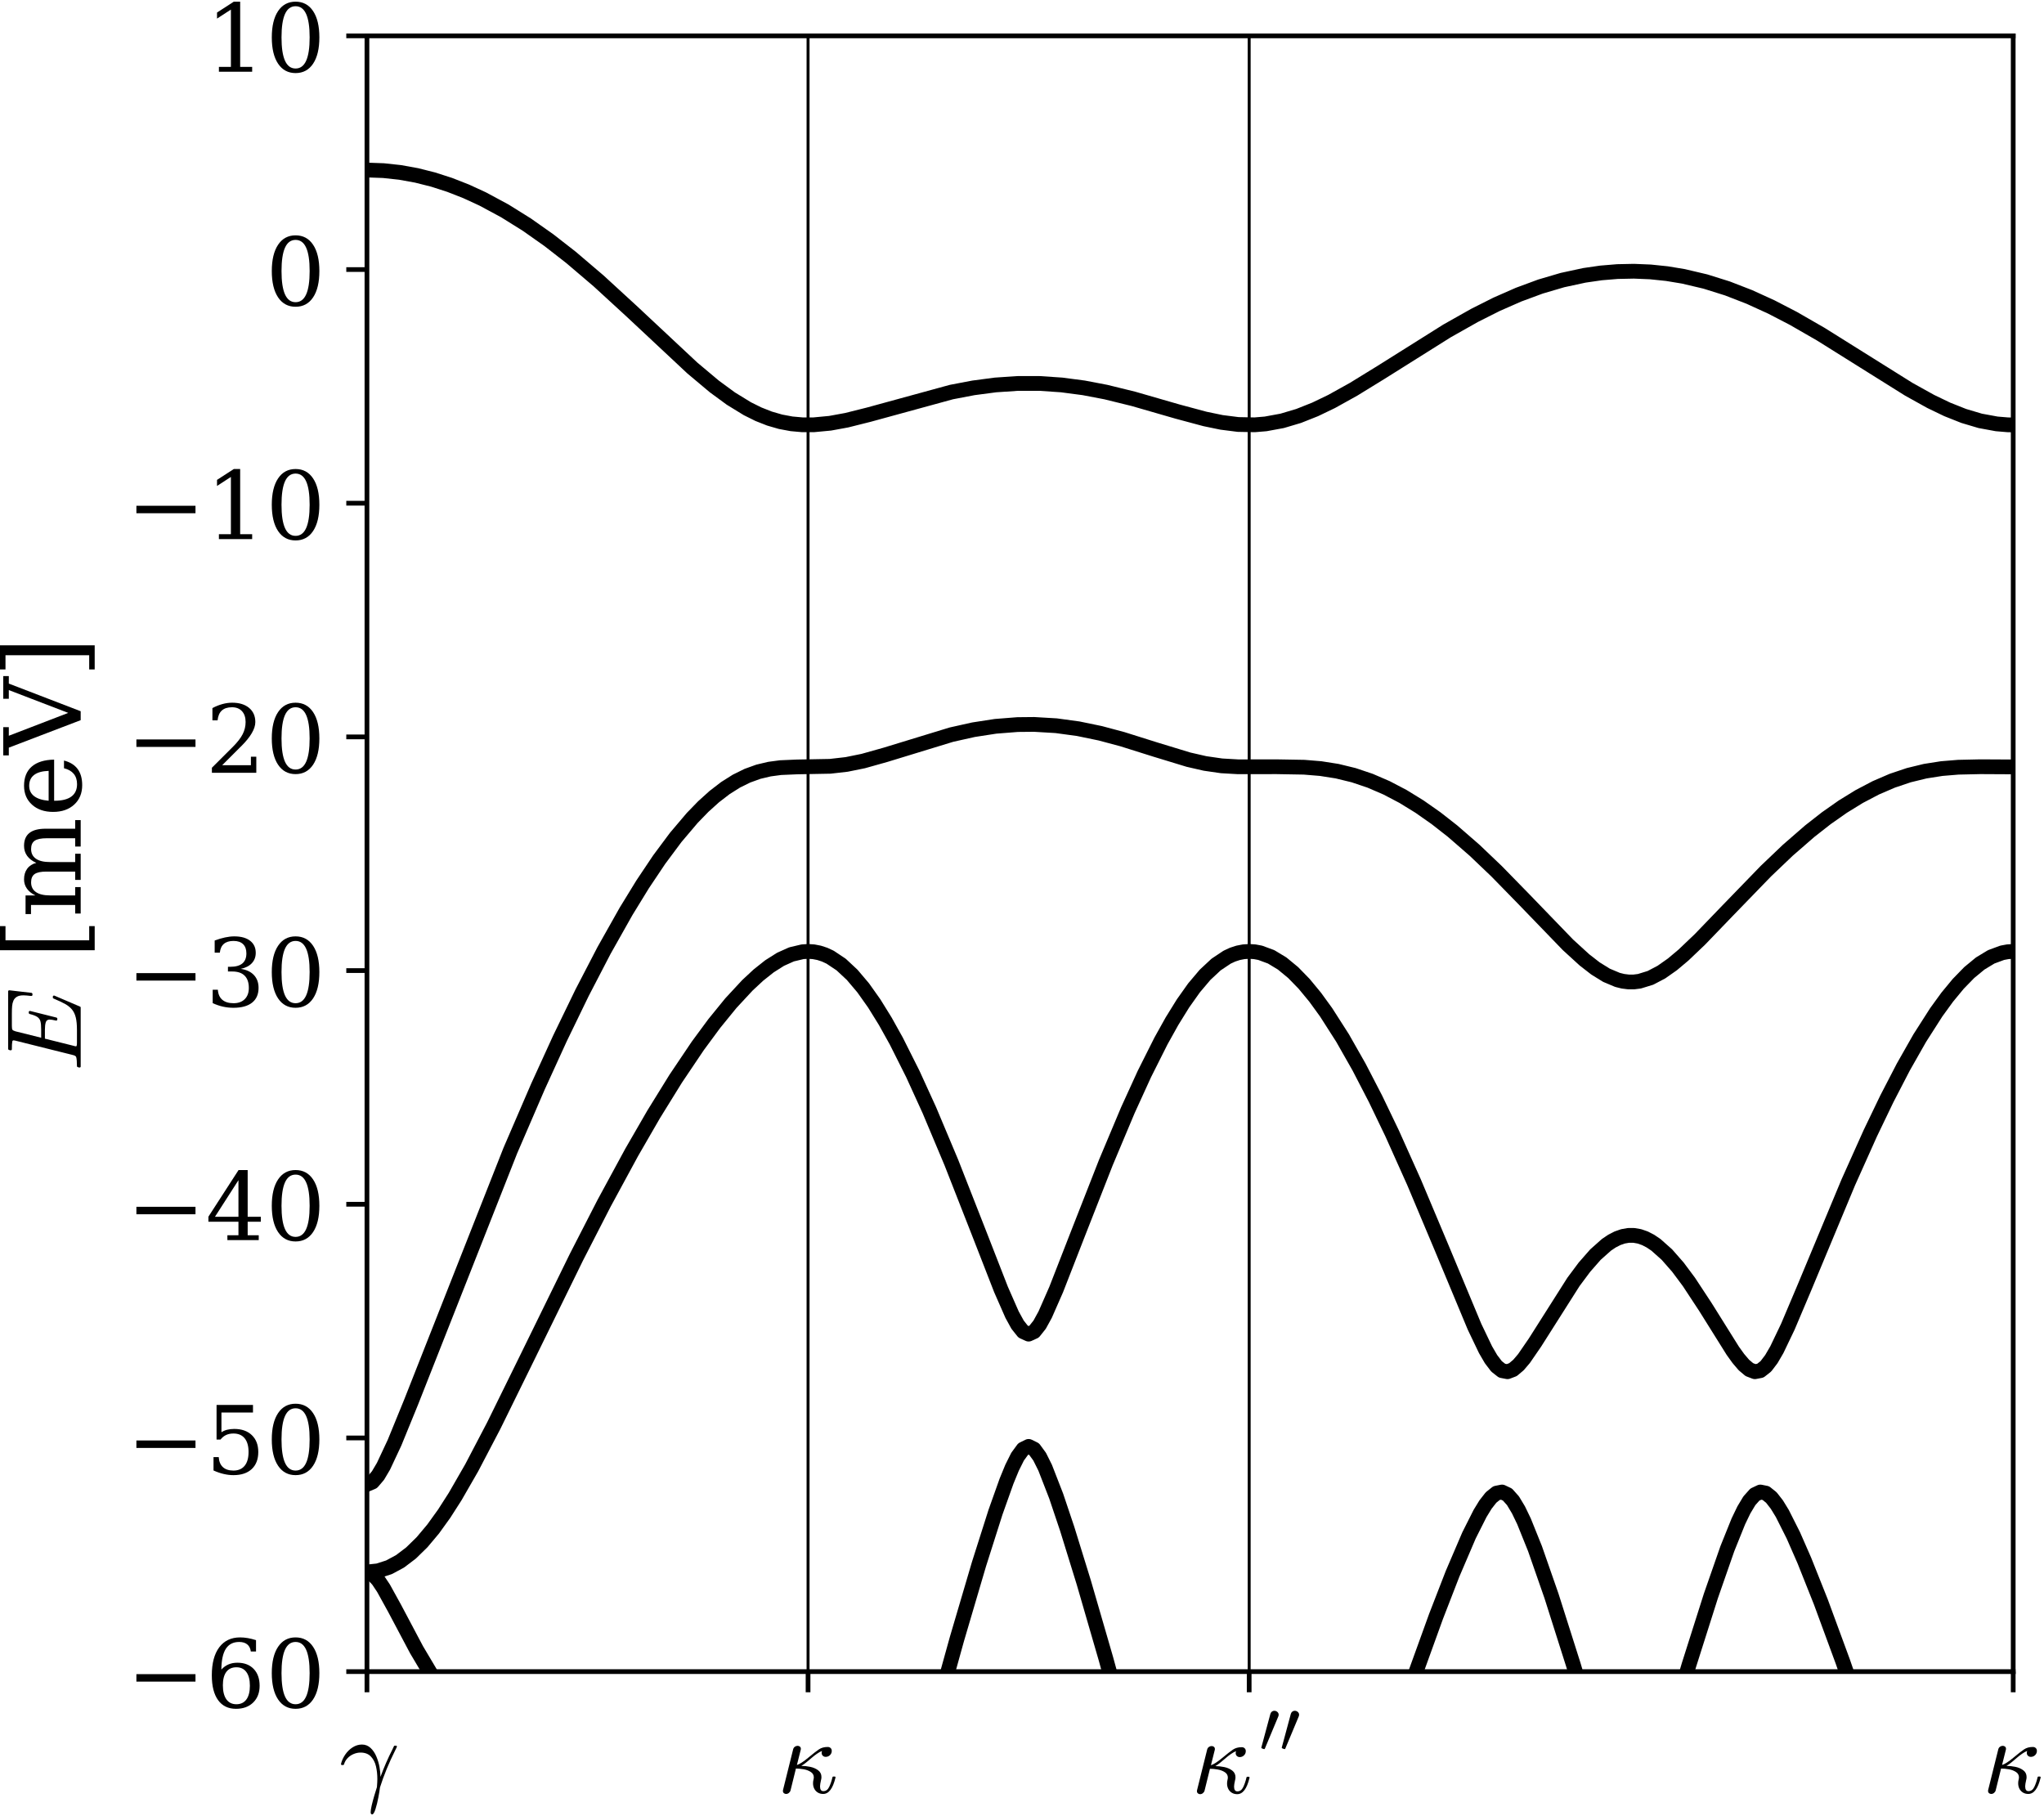
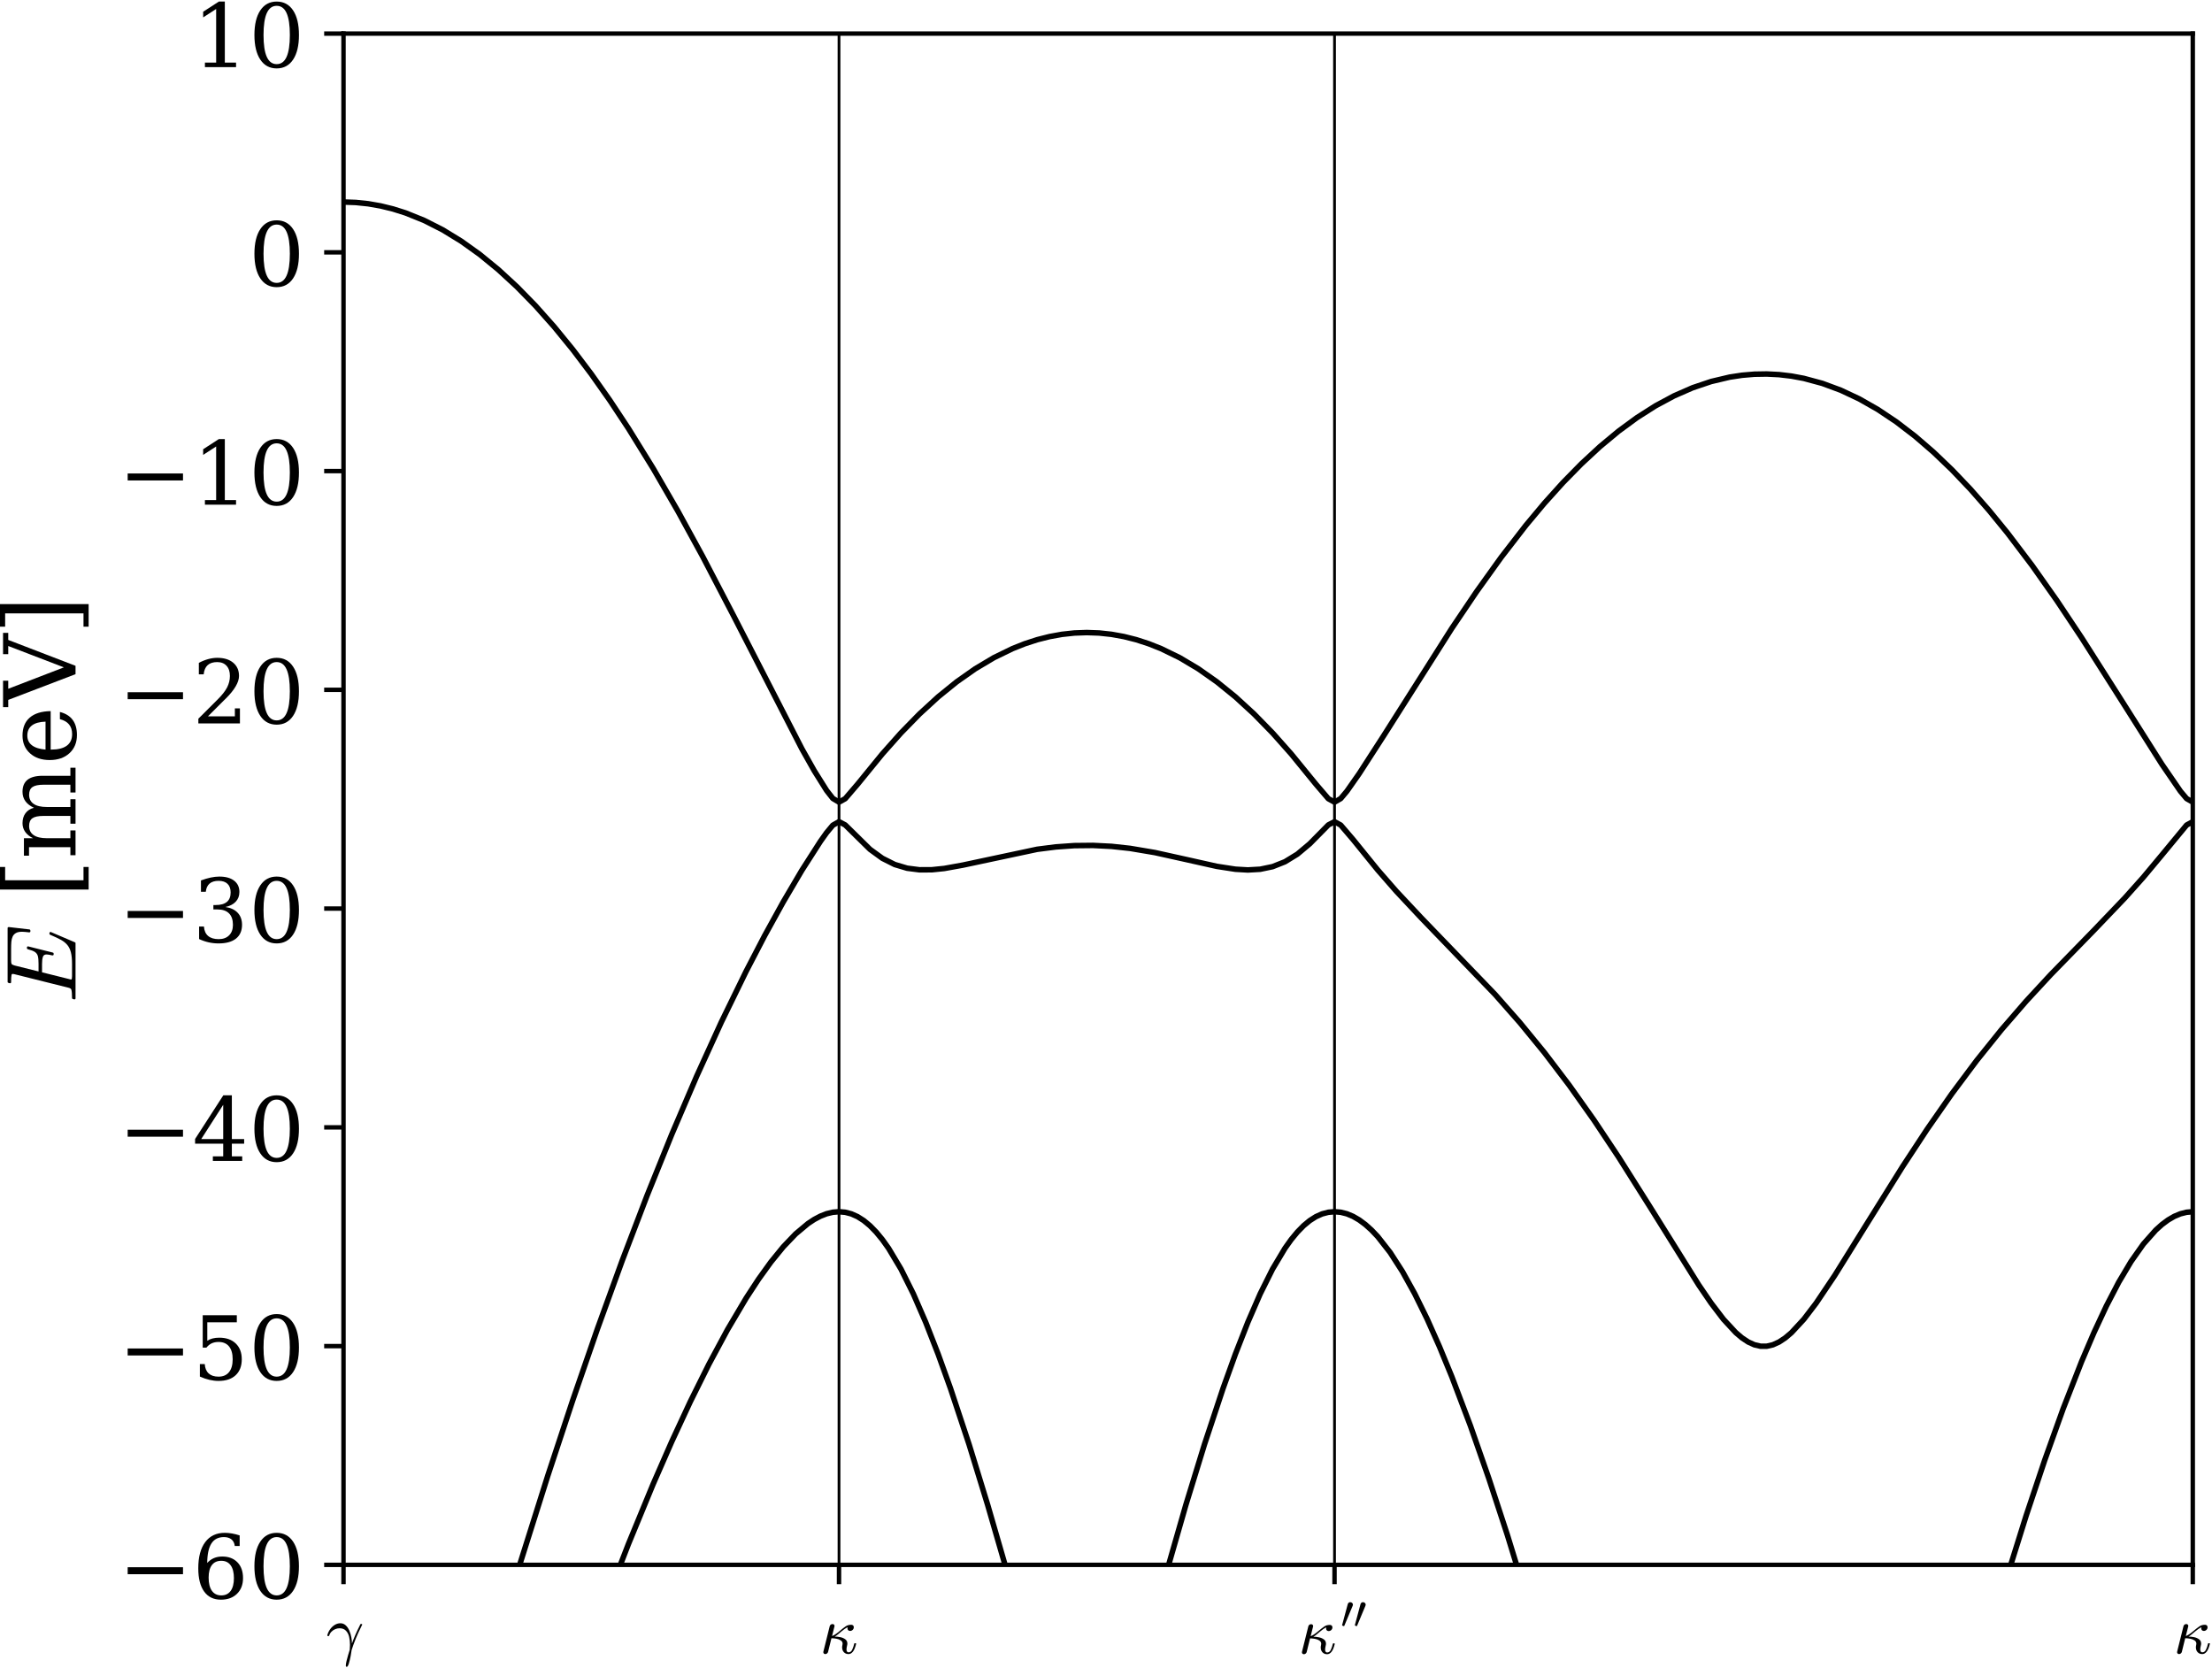
- <svg xmlns="http://www.w3.org/2000/svg" xmlns:xlink="http://www.w3.org/1999/xlink" width="346.408pt" height="307.699pt" viewBox="0 0 346.408 307.699" version="1.1">
+ <svg xmlns="http://www.w3.org/2000/svg" xmlns:xlink="http://www.w3.org/1999/xlink" width="400.468pt" height="301.892pt" viewBox="0 0 400.468 301.892" version="1.1">
  <defs>
    <style type="text/css">*{stroke-linejoin: round; stroke-linecap: butt}</style>
  </defs>
  <g id="figure_1">
    <g id="patch_1">
-       <path d="M 0 307.699  L 346.408 307.699  L 346.408 0  L 0 0  L 0 307.699  z " style="fill: none" />
+       <path d="M 0 301.892  L 400.468 301.892  L 400.468 0  L 0 0  L 0 301.892  z " style="fill: none" />
    </g>
    <g id="axes_1">
      <g id="patch_2">
-         <path d="M 62.188 283.279  L 341.188 283.279  L 341.188 6.079  L 62.188 6.079  L 62.188 283.279  z " style="fill: none" />
+         <path d="M 62.188 283.279  L 396.988 283.279  L 396.988 6.079  L 62.188 6.079  L 62.188 283.279  z " style="fill: none" />
      </g>
      <g id="line2d_1">
-         <path d="M 62.188 283.279  L 62.188 6.079  " clip-path="url(#p75bee00361)" style="fill: none; stroke: #000000; stroke-width: 0.5; stroke-linecap: square" />
+         <path d="M 62.188 283.279  L 62.188 6.079  " clip-path="url(#pd51ae685b4)" style="fill: none; stroke: #000000; stroke-width: 0.5; stroke-linecap: square" />
      </g>
      <g id="line2d_2">
-         <path d="M 136.946 283.279  L 136.946 6.079  " clip-path="url(#p75bee00361)" style="fill: none; stroke: #000000; stroke-width: 0.5; stroke-linecap: square" />
+         <path d="M 151.898 283.279  L 151.898 6.079  " clip-path="url(#pd51ae685b4)" style="fill: none; stroke: #000000; stroke-width: 0.5; stroke-linecap: square" />
      </g>
      <g id="line2d_3">
-         <path d="M 211.704 283.279  L 211.704 6.079  " clip-path="url(#p75bee00361)" style="fill: none; stroke: #000000; stroke-width: 0.5; stroke-linecap: square" />
+         <path d="M 241.607 283.279  L 241.607 6.079  " clip-path="url(#pd51ae685b4)" style="fill: none; stroke: #000000; stroke-width: 0.5; stroke-linecap: square" />
      </g>
      <g id="line2d_4">
-         <path d="M 341.188 283.279  L 341.188 6.079  " clip-path="url(#p75bee00361)" style="fill: none; stroke: #000000; stroke-width: 0.5; stroke-linecap: square" />
+         <path d="M 396.988 283.279  L 396.988 6.079  " clip-path="url(#pd51ae685b4)" style="fill: none; stroke: #000000; stroke-width: 0.5; stroke-linecap: square" />
      </g>
      <g id="matplotlib.axis_1">
        <g id="xtick_1">
          <g id="line2d_5">
            <defs>
-               <path id="m8ce90ab25f" d="M 0 0  L 0 3.5  " style="stroke: #000000; stroke-width: 0.8" />
+               <path id="mf1d6343870" d="M 0 0  L 0 3.5  " style="stroke: #000000; stroke-width: 0.8" />
            </defs>
            <g>
-               <use xlink:href="#m8ce90ab25f" x="62.188" y="283.279" style="stroke: #000000; stroke-width: 0.8" />
+               <use xlink:href="#mf1d6343870" x="62.188" y="283.279" style="stroke: #000000; stroke-width: 0.8" />
            </g>
          </g>
          <g id="text_1">
-             <g transform="translate(57.50812 303.7394) scale(0.18 -0.18)">
+             <g transform="translate(59.06813 299.2525) scale(0.12 -0.12)">
              <defs>
                <path id="Cmmi10-b0" d="M 1888 -1253  Q 1888 -1109 1952 -834  Q 2016 -559 2108 -248  Q 2200 63 2266 263  Q 2291 581 2291 744  Q 2291 1156 2209 1511  Q 2128 1866 1903 2105  Q 1678 2344 1275 2344  Q 1063 2344 852 2253  Q 641 2163 489 2000  Q 338 1838 281 1631  Q 269 1594 231 1594  L 153 1594  Q 103 1594 103 1650  L 103 1672  Q 175 1959 358 2226  Q 541 2494 805 2661  Q 1069 2828 1363 2828  Q 1663 2828 1881 2625  Q 2100 2422 2231 2109  Q 2363 1797 2420 1478  Q 2478 1159 2478 878  Q 2800 1753 3200 2534  L 3297 2741  Q 3316 2759 3341 2759  L 3419 2759  Q 3469 2759 3469 2700  Q 3469 2688 3456 2663  L 3359 2463  Q 3081 1909 2848 1340  Q 2616 772 2450 244  Q 2425 28 2354 -347  Q 2284 -722 2184 -1045  Q 2084 -1369 1984 -1381  Q 1888 -1381 1888 -1253  z " transform="scale(0.015625)" />
              </defs>
              <use xlink:href="#Cmmi10-b0" transform="translate(0 0.8125)" />
            </g>
          </g>
        </g>
        <g id="xtick_2">
          <g id="line2d_6">
            <g>
-               <use xlink:href="#m8ce90ab25f" x="136.946" y="283.279" style="stroke: #000000; stroke-width: 0.8" />
+               <use xlink:href="#mf1d6343870" x="151.898" y="283.279" style="stroke: #000000; stroke-width: 0.8" />
            </g>
          </g>
          <g id="text_2">
-             <g transform="translate(131.726 303.9559) scale(0.18 -0.18)">
+             <g transform="translate(148.4175 299.3969) scale(0.12 -0.12)">
              <defs>
                <path id="Cmmi10-2219" d="M 341 109  Q 341 147 347 166  L 959 2625  Q 984 2716 1059 2772  Q 1134 2828 1228 2828  Q 1309 2828 1365 2779  Q 1422 2731 1422 2650  Q 1422 2631 1420 2620  Q 1419 2609 1416 2597  L 1184 1672  Q 1441 1756 1866 2111  Q 2291 2466 2508 2612  Q 2725 2759 3041 2759  Q 3144 2759 3214 2695  Q 3284 2631 3284 2522  Q 3284 2372 3176 2267  Q 3069 2163 2919 2163  Q 2816 2163 2745 2230  Q 2675 2297 2675 2400  Q 2675 2472 2700 2522  Q 2547 2459 2386 2346  Q 2225 2234 2094 2120  Q 1963 2006 1778 1853  Q 1594 1700 1447 1619  Q 1709 1619 1984 1562  Q 2259 1506 2461 1356  Q 2663 1206 2663 947  Q 2663 844 2638 769  Q 2578 513 2578 384  Q 2578 97 2778 97  Q 3006 97 3128 350  Q 3250 603 3328 941  Q 3341 978 3378 978  L 3456 978  Q 3481 978 3497 961  Q 3513 944 3513 922  Q 3513 916 3506 903  Q 3272 -72 2766 -72  Q 2584 -72 2445 12  Q 2306 97 2231 242  Q 2156 388 2156 569  Q 2156 684 2181 781  Q 2203 869 2203 928  Q 2203 1134 2020 1253  Q 1838 1372 1589 1415  Q 1341 1459 1125 1459  L 800 141  Q 778 53 701 -9  Q 625 -72 531 -72  Q 453 -72 397 -22  Q 341 28 341 109  z " transform="scale(0.015625)" />
              </defs>
              <use xlink:href="#Cmmi10-2219" transform="translate(0 0.8125)" />
            </g>
          </g>
        </g>
        <g id="xtick_3">
          <g id="line2d_7">
            <g>
-               <use xlink:href="#m8ce90ab25f" x="211.704" y="283.279" style="stroke: #000000; stroke-width: 0.8" />
+               <use xlink:href="#mf1d6343870" x="241.607" y="283.279" style="stroke: #000000; stroke-width: 0.8" />
            </g>
          </g>
          <g id="text_3">
-             <g transform="translate(201.8938 303.9559) scale(0.18 -0.18)">
+             <g transform="translate(235.0669 299.3969) scale(0.12 -0.12)">
              <defs>
                <path id="Cmsy10-30" d="M 225 347  Q 184 359 184 409  L 966 3316  Q 1003 3434 1093 3506  Q 1184 3578 1300 3578  Q 1450 3578 1564 3479  Q 1678 3381 1678 3231  Q 1678 3166 1644 3084  L 488 319  Q 466 275 428 275  Q 394 275 320 306  Q 247 338 225 347  z " transform="scale(0.015625)" />
              </defs>
              <use xlink:href="#Cmmi10-2219" transform="translate(0 0.601562)" />
              <use xlink:href="#Cmsy10-30" transform="translate(63.92047 38.86563) scale(0.7)" />
              <use xlink:href="#Cmsy10-30" transform="translate(83.16363 38.86563) scale(0.7)" />
            </g>
          </g>
        </g>
        <g id="xtick_4">
          <g id="line2d_8">
            <g>
-               <use xlink:href="#m8ce90ab25f" x="341.188" y="283.279" style="stroke: #000000; stroke-width: 0.8" />
+               <use xlink:href="#mf1d6343870" x="396.988" y="283.279" style="stroke: #000000; stroke-width: 0.8" />
            </g>
          </g>
          <g id="text_4">
-             <g transform="translate(335.9681 303.9559) scale(0.18 -0.18)">
+             <g transform="translate(393.5081 299.3969) scale(0.12 -0.12)">
              <use xlink:href="#Cmmi10-2219" transform="translate(0 0.8125)" />
            </g>
          </g>
        </g>
      </g>
      <g id="matplotlib.axis_2">
        <g id="ytick_1">
          <g id="line2d_9">
            <defs>
-               <path id="mefb14c1ef1" d="M 0 0  L -3.5 0  " style="stroke: #000000; stroke-width: 0.8" />
+               <path id="m830ee6f507" d="M 0 0  L -3.5 0  " style="stroke: #000000; stroke-width: 0.8" />
            </defs>
            <g>
-               <use xlink:href="#mefb14c1ef1" x="62.188" y="283.279" style="stroke: #000000; stroke-width: 0.8" />
+               <use xlink:href="#m830ee6f507" x="62.188" y="283.279" style="stroke: #000000; stroke-width: 0.8" />
            </g>
          </g>
          <g id="text_5">
            <g transform="translate(21.42063 289.3575) scale(0.16 -0.16)">
              <defs>
                <path id="DejaVuSerif-2212" d="M 678 2259  L 4684 2259  L 4684 1753  L 678 1753  L 678 2259  z " transform="scale(0.015625)" />
                <path id="DejaVuSerif-36" d="M 2094 219  Q 2534 219 2771 542  Q 3009 866 3009 1472  Q 3009 2078 2771 2401  Q 2534 2725 2094 2725  Q 1647 2725 1412 2412  Q 1178 2100 1178 1509  Q 1178 888 1415 553  Q 1653 219 2094 219  z M 1075 2569  Q 1288 2803 1556 2918  Q 1825 3034 2163 3034  Q 2859 3034 3264 2615  Q 3669 2197 3669 1472  Q 3669 763 3233 336  Q 2797 -91 2069 -91  Q 1278 -91 853 498  Q 428 1088 428 2181  Q 428 3406 931 4078  Q 1434 4750 2350 4750  Q 2597 4750 2869 4703  Q 3141 4656 3425 4563  L 3425 3794  L 3072 3794  Q 3034 4109 2831 4275  Q 2628 4441 2284 4441  Q 1678 4441 1381 3981  Q 1084 3522 1075 2569  z " transform="scale(0.015625)" />
                <path id="DejaVuSerif-30" d="M 2034 219  Q 2513 219 2750 744  Q 2988 1269 2988 2328  Q 2988 3391 2750 3916  Q 2513 4441 2034 4441  Q 1556 4441 1318 3916  Q 1081 3391 1081 2328  Q 1081 1269 1318 744  Q 1556 219 2034 219  z M 2034 -91  Q 1275 -91 848 546  Q 422 1184 422 2328  Q 422 3475 848 4112  Q 1275 4750 2034 4750  Q 2797 4750 3222 4112  Q 3647 3475 3647 2328  Q 3647 1184 3222 546  Q 2797 -91 2034 -91  z " transform="scale(0.015625)" />
              </defs>
              <use xlink:href="#DejaVuSerif-2212" />
              <use xlink:href="#DejaVuSerif-36" transform="translate(83.78906 0)" />
              <use xlink:href="#DejaVuSerif-30" transform="translate(147.4121 0)" />
            </g>
          </g>
        </g>
        <g id="ytick_2">
          <g id="line2d_10">
            <g>
-               <use xlink:href="#mefb14c1ef1" x="62.188" y="243.679" style="stroke: #000000; stroke-width: 0.8" />
+               <use xlink:href="#m830ee6f507" x="62.188" y="243.679" style="stroke: #000000; stroke-width: 0.8" />
            </g>
          </g>
          <g id="text_6">
            <g transform="translate(21.42063 249.7575) scale(0.16 -0.16)">
              <defs>
                <path id="DejaVuSerif-35" d="M 3219 4666  L 3219 4153  L 1081 4153  L 1081 2816  Q 1244 2928 1461 2984  Q 1678 3041 1947 3041  Q 2703 3041 3140 2622  Q 3578 2203 3578 1478  Q 3578 738 3136 323  Q 2694 -91 1894 -91  Q 1572 -91 1234 -12  Q 897 66 544 225  L 544 1131  L 897 1131  Q 925 688 1179 453  Q 1434 219 1894 219  Q 2388 219 2653 544  Q 2919 869 2919 1478  Q 2919 2084 2655 2407  Q 2391 2731 1894 2731  Q 1613 2731 1398 2631  Q 1184 2531 1019 2322  L 750 2322  L 750 4666  L 3219 4666  z " transform="scale(0.015625)" />
              </defs>
              <use xlink:href="#DejaVuSerif-2212" />
              <use xlink:href="#DejaVuSerif-35" transform="translate(83.78906 0)" />
              <use xlink:href="#DejaVuSerif-30" transform="translate(147.4121 0)" />
            </g>
          </g>
        </g>
        <g id="ytick_3">
          <g id="line2d_11">
            <g>
-               <use xlink:href="#mefb14c1ef1" x="62.188" y="204.079" style="stroke: #000000; stroke-width: 0.8" />
+               <use xlink:href="#m830ee6f507" x="62.188" y="204.079" style="stroke: #000000; stroke-width: 0.8" />
            </g>
          </g>
          <g id="text_7">
            <g transform="translate(21.42063 210.1575) scale(0.16 -0.16)">
              <defs>
                <path id="DejaVuSerif-34" d="M 2234 1581  L 2234 4063  L 641 1581  L 2234 1581  z M 3609 0  L 1484 0  L 1484 331  L 2234 331  L 2234 1247  L 197 1247  L 197 1588  L 2241 4750  L 2859 4750  L 2859 1581  L 3750 1581  L 3750 1247  L 2859 1247  L 2859 331  L 3609 331  L 3609 0  z " transform="scale(0.015625)" />
              </defs>
              <use xlink:href="#DejaVuSerif-2212" />
              <use xlink:href="#DejaVuSerif-34" transform="translate(83.78906 0)" />
              <use xlink:href="#DejaVuSerif-30" transform="translate(147.4121 0)" />
            </g>
          </g>
        </g>
        <g id="ytick_4">
          <g id="line2d_12">
            <g>
-               <use xlink:href="#mefb14c1ef1" x="62.188" y="164.479" style="stroke: #000000; stroke-width: 0.8" />
+               <use xlink:href="#m830ee6f507" x="62.188" y="164.479" style="stroke: #000000; stroke-width: 0.8" />
            </g>
          </g>
          <g id="text_8">
            <g transform="translate(21.42063 170.5575) scale(0.16 -0.16)">
              <defs>
                <path id="DejaVuSerif-33" d="M 622 4469  Q 988 4606 1323 4678  Q 1659 4750 1953 4750  Q 2638 4750 3022 4454  Q 3406 4159 3406 3634  Q 3406 3213 3140 2930  Q 2875 2647 2388 2547  Q 2963 2466 3280 2130  Q 3597 1794 3597 1259  Q 3597 606 3158 257  Q 2719 -91 1894 -91  Q 1528 -91 1179 -12  Q 831 66 488 225  L 488 1131  L 838 1131  Q 869 681 1141 450  Q 1413 219 1906 219  Q 2384 219 2661 495  Q 2938 772 2938 1253  Q 2938 1803 2653 2086  Q 2369 2369 1819 2369  L 1522 2369  L 1522 2688  L 1678 2688  Q 2225 2688 2498 2914  Q 2772 3141 2772 3597  Q 2772 4006 2547 4223  Q 2322 4441 1900 4441  Q 1478 4441 1245 4241  Q 1013 4041 972 3647  L 622 3647  L 622 4469  z " transform="scale(0.015625)" />
              </defs>
              <use xlink:href="#DejaVuSerif-2212" />
              <use xlink:href="#DejaVuSerif-33" transform="translate(83.78906 0)" />
              <use xlink:href="#DejaVuSerif-30" transform="translate(147.4121 0)" />
            </g>
          </g>
        </g>
        <g id="ytick_5">
          <g id="line2d_13">
            <g>
-               <use xlink:href="#mefb14c1ef1" x="62.188" y="124.879" style="stroke: #000000; stroke-width: 0.8" />
+               <use xlink:href="#m830ee6f507" x="62.188" y="124.879" style="stroke: #000000; stroke-width: 0.8" />
            </g>
          </g>
          <g id="text_9">
            <g transform="translate(21.42063 130.9575) scale(0.16 -0.16)">
              <defs>
                <path id="DejaVuSerif-32" d="M 819 3553  L 469 3553  L 469 4384  Q 803 4563 1142 4656  Q 1481 4750 1806 4750  Q 2534 4750 2956 4397  Q 3378 4044 3378 3438  Q 3378 2753 2422 1800  Q 2347 1728 2309 1691  L 1131 513  L 3078 513  L 3078 1088  L 3444 1088  L 3444 0  L 434 0  L 434 341  L 1850 1753  Q 2319 2222 2519 2614  Q 2719 3006 2719 3438  Q 2719 3909 2473 4175  Q 2228 4441 1797 4441  Q 1350 4441 1106 4219  Q 863 3997 819 3553  z " transform="scale(0.015625)" />
              </defs>
              <use xlink:href="#DejaVuSerif-2212" />
              <use xlink:href="#DejaVuSerif-32" transform="translate(83.78906 0)" />
              <use xlink:href="#DejaVuSerif-30" transform="translate(147.4121 0)" />
            </g>
          </g>
        </g>
        <g id="ytick_6">
          <g id="line2d_14">
            <g>
-               <use xlink:href="#mefb14c1ef1" x="62.188" y="85.279" style="stroke: #000000; stroke-width: 0.8" />
+               <use xlink:href="#m830ee6f507" x="62.188" y="85.279" style="stroke: #000000; stroke-width: 0.8" />
            </g>
          </g>
          <g id="text_10">
            <g transform="translate(21.42063 91.3575) scale(0.16 -0.16)">
              <defs>
                <path id="DejaVuSerif-31" d="M 909 0  L 909 331  L 1722 331  L 1722 4213  L 781 3603  L 781 4013  L 1919 4750  L 2350 4750  L 2350 331  L 3163 331  L 3163 0  L 909 0  z " transform="scale(0.015625)" />
              </defs>
              <use xlink:href="#DejaVuSerif-2212" />
              <use xlink:href="#DejaVuSerif-31" transform="translate(83.78906 0)" />
              <use xlink:href="#DejaVuSerif-30" transform="translate(147.4121 0)" />
            </g>
          </g>
        </g>
        <g id="ytick_7">
          <g id="line2d_15">
            <g>
-               <use xlink:href="#mefb14c1ef1" x="62.188" y="45.679" style="stroke: #000000; stroke-width: 0.8" />
+               <use xlink:href="#m830ee6f507" x="62.188" y="45.679" style="stroke: #000000; stroke-width: 0.8" />
            </g>
          </g>
          <g id="text_11">
            <g transform="translate(45.00812 51.7575) scale(0.16 -0.16)">
              <use xlink:href="#DejaVuSerif-30" />
            </g>
          </g>
        </g>
        <g id="ytick_8">
          <g id="line2d_16">
            <g>
-               <use xlink:href="#mefb14c1ef1" x="62.188" y="6.079" style="stroke: #000000; stroke-width: 0.8" />
+               <use xlink:href="#m830ee6f507" x="62.188" y="6.079" style="stroke: #000000; stroke-width: 0.8" />
            </g>
          </g>
          <g id="text_12">
            <g transform="translate(34.82812 12.1575) scale(0.16 -0.16)">
              <use xlink:href="#DejaVuSerif-31" />
              <use xlink:href="#DejaVuSerif-30" transform="translate(63.62305 0)" />
            </g>
          </g>
        </g>
        <g id="text_13">
          <g transform="translate(13.67719 181.5788) rotate(-90) scale(0.18 -0.18)">
            <defs>
              <path id="Cmmi10-45" d="M 300 0  Q 238 0 238 84  Q 241 100 250 139  Q 259 178 276 201  Q 294 225 319 225  Q 709 225 863 269  Q 947 297 984 441  L 1863 3956  Q 1875 4019 1875 4044  Q 1875 4113 1797 4122  Q 1678 4147 1338 4147  Q 1275 4147 1275 4231  Q 1278 4247 1287 4286  Q 1297 4325 1314 4348  Q 1331 4372 1356 4372  L 4825 4372  Q 4891 4372 4891 4288  L 4738 2963  Q 4738 2947 4714 2926  Q 4691 2906 4672 2906  L 4616 2906  Q 4550 2906 4550 2988  Q 4588 3300 4588 3450  Q 4588 3706 4500 3848  Q 4413 3991 4267 4053  Q 4122 4116 3945 4131  Q 3769 4147 3481 4147  L 2753 4147  Q 2578 4147 2522 4117  Q 2466 4088 2419 3928  L 2034 2381  L 2534 2381  Q 2859 2381 3025 2426  Q 3191 2472 3287 2615  Q 3384 2759 3463 3072  Q 3469 3094 3486 3111  Q 3503 3128 3525 3128  L 3584 3128  Q 3647 3128 3647 3047  L 3250 1466  Q 3238 1409 3188 1409  L 3128 1409  Q 3066 1409 3066 1491  Q 3128 1747 3128 1869  Q 3128 2056 2959 2106  Q 2791 2156 2509 2156  L 1978 2156  L 1544 416  Q 1516 338 1516 275  Q 1516 225 1734 225  L 2509 225  Q 2972 225 3259 297  Q 3547 369 3736 526  Q 3925 684 4062 928  Q 4200 1172 4397 1638  Q 4409 1678 4453 1678  L 4513 1678  Q 4538 1678 4556 1656  Q 4575 1634 4575 1606  Q 4575 1594 4569 1581  L 3909 38  Q 3897 0 3859 0  L 300 0  z " transform="scale(0.015625)" />
              <path id="DejaVuSerif-20" transform="scale(0.015625)" />
              <path id="DejaVuSerif-5b" d="M 550 4863  L 2003 4863  L 2003 4531  L 1147 4531  L 1147 -513  L 2003 -513  L 2003 -844  L 550 -844  L 550 4863  z " transform="scale(0.015625)" />
              <path id="DejaVuSerif-6d" d="M 3316 2675  Q 3481 3041 3739 3227  Q 3997 3413 4341 3413  Q 4863 3413 5119 3089  Q 5375 2766 5375 2113  L 5375 331  L 5894 331  L 5894 0  L 4300 0  L 4300 331  L 4800 331  L 4800 2047  Q 4800 2556 4650 2772  Q 4500 2988 4153 2988  Q 3769 2988 3567 2697  Q 3366 2406 3366 1850  L 3366 331  L 3866 331  L 3866 0  L 2291 0  L 2291 331  L 2791 331  L 2791 2069  Q 2791 2566 2641 2777  Q 2491 2988 2144 2988  Q 1759 2988 1557 2697  Q 1356 2406 1356 1850  L 1356 331  L 1856 331  L 1856 0  L 263 0  L 263 331  L 781 331  L 781 2994  L 231 2994  L 231 3322  L 1356 3322  L 1356 2731  Q 1516 3063 1762 3238  Q 2009 3413 2322 3413  Q 2709 3413 2968 3220  Q 3228 3028 3316 2675  z " transform="scale(0.015625)" />
              <path id="DejaVuSerif-65" d="M 3469 1600  L 991 1600  L 991 1575  Q 991 903 1244 561  Q 1497 219 1991 219  Q 2369 219 2611 417  Q 2853 616 2950 1006  L 3413 1006  Q 3275 459 2904 184  Q 2534 -91 1931 -91  Q 1203 -91 761 389  Q 319 869 319 1663  Q 319 2450 753 2931  Q 1188 3413 1894 3413  Q 2647 3413 3050 2948  Q 3453 2484 3469 1600  z M 2791 1931  Q 2772 2513 2545 2808  Q 2319 3103 1894 3103  Q 1497 3103 1269 2806  Q 1041 2509 991 1931  L 2791 1931  z " transform="scale(0.015625)" />
              <path id="DejaVuSerif-56" d="M 1119 4331  L 2497 750  L 3872 4331  L 3347 4331  L 3347 4666  L 4716 4666  L 4716 4331  L 4263 4331  L 2597 0  L 2059 0  L 403 4331  L -63 4331  L -63 4666  L 1638 4666  L 1638 4331  L 1119 4331  z " transform="scale(0.015625)" />
              <path id="DejaVuSerif-5d" d="M 1947 4863  L 1947 -844  L 494 -844  L 494 -513  L 1350 -513  L 1350 4531  L 494 4531  L 494 4863  L 1947 4863  z " transform="scale(0.015625)" />
            </defs>
            <use xlink:href="#Cmmi10-45" transform="translate(0 0.015625)" />
            <use xlink:href="#DejaVuSerif-20" transform="translate(73.7793 0.015625)" />
            <use xlink:href="#DejaVuSerif-5b" transform="translate(105.5664 0.015625)" />
            <use xlink:href="#DejaVuSerif-6d" transform="translate(144.5801 0.015625)" />
            <use xlink:href="#DejaVuSerif-65" transform="translate(239.4043 0.015625)" />
            <use xlink:href="#DejaVuSerif-56" transform="translate(298.584 0.015625)" />
            <use xlink:href="#DejaVuSerif-5d" transform="translate(370.8008 0.015625)" />
          </g>
        </g>
      </g>
      <g id="line2d_17">
-         <path d="M 62.188 28.814  L 64.992 28.915  L 67.795 29.218  L 70.598 29.724  L 73.402 30.429  L 76.205 31.332  L 79.009 32.431  L 81.812 33.723  L 85.55 35.735  L 89.288 38.068  L 93.026 40.703  L 96.764 43.615  L 101.436 47.594  L 107.043 52.739  L 117.322 62.353  L 121.06 65.489  L 123.863 67.546  L 126.667 69.266  L 128.536 70.194  L 130.405 70.931  L 132.274 71.473  L 134.143 71.823  L 136.011 71.99  L 137.88 71.99  L 140.684 71.726  L 143.487 71.213  L 147.225 70.276  L 161.242 66.441  L 164.98 65.728  L 168.718 65.235  L 172.456 64.984  L 176.194 64.984  L 179.932 65.235  L 183.67 65.728  L 187.407 66.441  L 192.08 67.589  L 199.556 69.746  L 204.228 71  L 207.031 71.579  L 209.835 71.935  L 212.635 71.99  L 214.498 71.835  L 217.293 71.321  L 220.088 70.489  L 222.882 69.379  L 225.677 68.035  L 229.403 65.965  L 234.061 63.1  L 245.239 56.078  L 249.897 53.451  L 253.623 51.575  L 257.349 49.937  L 261.076 48.56  L 264.802 47.463  L 268.528 46.659  L 271.322 46.254  L 274.117 46.022  L 276.912 45.964  L 279.706 46.08  L 282.501 46.37  L 285.296 46.832  L 289.022 47.71  L 292.748 48.878  L 296.474 50.323  L 300.2 52.023  L 303.926 53.953  L 308.584 56.634  L 315.105 60.717  L 323.489 65.965  L 327.215 68.035  L 330.01 69.379  L 332.804 70.489  L 335.599 71.321  L 338.393 71.835  L 340.257 71.99  L 341.188 72.01  L 341.188 72.01  " clip-path="url(#p75bee00361)" style="fill: none; stroke: #000000; stroke-width: 2.5; stroke-linecap: square" />
+         <path d="M 62.188 36.573  L 64.431 36.652  L 66.674 36.887  L 68.916 37.28  L 71.159 37.83  L 73.402 38.537  L 76.766 39.891  L 80.13 41.597  L 83.494 43.654  L 86.858 46.059  L 90.222 48.813  L 93.586 51.912  L 96.951 55.354  L 100.315 59.136  L 103.679 63.252  L 107.043 67.699  L 110.407 72.469  L 113.771 77.554  L 118.256 84.804  L 122.742 92.558  L 127.227 100.761  L 132.834 111.52  L 145.169 135.543  L 147.412 139.523  L 149.655 143.1  L 150.776 144.536  L 151.898 145.204  L 153.019 144.585  L 155.262 141.968  L 159.747 136.471  L 163.111 132.684  L 166.475 129.241  L 169.839 126.155  L 173.203 123.428  L 176.568 121.063  L 179.932 119.061  L 183.296 117.422  L 185.539 116.532  L 187.781 115.803  L 190.024 115.237  L 192.267 114.832  L 194.509 114.589  L 196.752 114.508  L 198.995 114.589  L 201.238 114.832  L 203.48 115.237  L 205.723 115.803  L 207.966 116.532  L 210.209 117.422  L 213.573 119.061  L 216.937 121.063  L 220.301 123.428  L 223.665 126.155  L 227.029 129.241  L 230.393 132.684  L 233.757 136.471  L 238.243 141.968  L 240.486 144.585  L 241.607 145.204  L 242.725 144.564  L 243.843 143.231  L 246.078 140.041  L 250.55 133.115  L 262.846 113.738  L 267.317 107.112  L 271.789 100.878  L 276.26 95.095  L 279.614 91.081  L 282.967 87.361  L 286.321 83.944  L 289.674 80.839  L 293.028 78.053  L 296.382 75.592  L 299.735 73.459  L 303.089 71.658  L 306.442 70.191  L 309.796 69.062  L 313.149 68.27  L 315.385 67.93  L 317.621 67.741  L 319.856 67.704  L 322.092 67.817  L 324.328 68.081  L 326.564 68.496  L 329.917 69.401  L 333.271 70.643  L 336.624 72.221  L 339.978 74.133  L 343.331 76.376  L 346.685 78.946  L 350.038 81.839  L 353.392 85.048  L 356.746 88.568  L 360.099 92.387  L 363.453 96.496  L 367.924 102.396  L 372.395 108.735  L 376.867 115.446  L 383.574 125.988  L 391.399 138.35  L 394.752 143.231  L 395.87 144.564  L 396.988 145.204  L 396.988 145.204  " clip-path="url(#pd51ae685b4)" style="fill: none; stroke: #000000; stroke-linecap: square" />
      </g>
      <g id="line2d_18">
-         <path d="M 62.188 251.548  L 63.123 251.151  L 64.057 250.059  L 64.992 248.477  L 66.86 244.494  L 69.664 237.635  L 86.484 194.994  L 91.157 184.165  L 94.895 175.981  L 98.633 168.269  L 102.37 161.07  L 106.108 154.435  L 108.912 149.865  L 111.715 145.678  L 114.519 141.91  L 117.322 138.605  L 119.191 136.68  L 121.06 134.993  L 122.929 133.556  L 124.798 132.376  L 126.667 131.454  L 128.536 130.781  L 130.405 130.338  L 132.274 130.088  L 135.077 129.967  L 140.684 129.863  L 143.487 129.543  L 146.291 128.974  L 150.029 127.925  L 161.242 124.497  L 164.98 123.662  L 168.718 123.085  L 172.456 122.79  L 175.259 122.763  L 178.997 122.984  L 182.735 123.493  L 186.473 124.266  L 190.211 125.265  L 195.818 127.029  L 201.425 128.737  L 204.228 129.379  L 207.031 129.784  L 209.835 129.946  L 216.361 129.936  L 221.019 130.017  L 223.814 130.248  L 226.608 130.686  L 229.403 131.366  L 232.198 132.306  L 234.992 133.511  L 237.787 134.977  L 240.582 136.697  L 243.376 138.658  L 246.171 140.845  L 249.897 144.083  L 253.623 147.636  L 258.281 152.404  L 265.733 160.118  L 268.528 162.67  L 270.391 164.117  L 272.254 165.271  L 274.117 166.055  L 275.049 166.287  L 275.98 166.404  L 276.912 166.404  L 277.843 166.287  L 279.706 165.714  L 281.569 164.736  L 283.433 163.425  L 285.296 161.861  L 288.09 159.199  L 292.748 154.365  L 299.269 147.636  L 302.995 144.083  L 306.721 140.845  L 309.516 138.658  L 312.31 136.697  L 315.105 134.977  L 317.9 133.511  L 320.694 132.306  L 323.489 131.366  L 326.283 130.686  L 329.078 130.248  L 331.873 130.017  L 335.599 129.934  L 341.188 129.963  L 341.188 129.963  " clip-path="url(#p75bee00361)" style="fill: none; stroke: #000000; stroke-width: 2.5; stroke-linecap: square" />
+         <path d="M 88.152 302.892  L 93.586 284.857  L 99.193 267.086  L 103.679 253.519  L 108.164 240.551  L 112.65 228.194  L 117.135 216.457  L 121.621 205.348  L 126.106 194.872  L 130.592 185.034  L 135.077 175.839  L 138.441 169.368  L 141.805 163.269  L 145.169 157.558  L 148.533 152.311  L 149.655 150.733  L 150.776 149.388  L 151.898 148.752  L 153.019 149.336  L 157.504 153.748  L 159.747 155.376  L 161.99 156.502  L 164.233 157.171  L 166.475 157.458  L 168.718 157.446  L 170.961 157.216  L 174.325 156.608  L 187.781 153.744  L 191.145 153.316  L 194.509 153.079  L 197.874 153.045  L 201.238 153.215  L 204.602 153.582  L 209.087 154.338  L 214.694 155.581  L 220.301 156.836  L 223.665 157.354  L 225.908 157.484  L 228.15 157.357  L 230.393 156.889  L 232.636 156  L 234.879 154.626  L 237.121 152.746  L 240.486 149.336  L 241.607 148.752  L 242.725 149.359  L 244.96 151.97  L 249.432 157.487  L 252.785 161.33  L 257.257 166.103  L 270.671 180.02  L 275.142 185.095  L 279.614 190.554  L 284.085 196.434  L 288.557 202.742  L 293.028 209.455  L 298.617 218.306  L 307.56 232.632  L 309.796 235.904  L 312.031 238.835  L 314.267 241.248  L 315.385 242.196  L 316.503 242.936  L 317.621 243.444  L 318.739 243.703  L 319.856 243.703  L 320.974 243.444  L 322.092 242.936  L 323.21 242.196  L 324.328 241.248  L 326.564 238.835  L 328.799 235.904  L 332.153 230.912  L 337.742 221.933  L 344.449 211.19  L 348.921 204.384  L 353.392 197.971  L 357.863 191.983  L 362.335 186.422  L 366.806 181.256  L 371.278 176.42  L 379.103 168.398  L 384.692 162.555  L 388.045 158.798  L 391.399 154.773  L 395.87 149.359  L 396.988 148.752  L 396.988 148.752  " clip-path="url(#pd51ae685b4)" style="fill: none; stroke: #000000; stroke-linecap: square" />
      </g>
      <g id="line2d_19">
-         <path d="M 62.188 266.398  L 64.057 266.199  L 65.926 265.6  L 67.795 264.594  L 69.664 263.175  L 71.533 261.345  L 73.402 259.118  L 75.271 256.524  L 77.14 253.607  L 79.943 248.737  L 83.681 241.594  L 89.288 230.193  L 97.698 213.03  L 102.37 203.925  L 107.043 195.31  L 110.781 188.839  L 114.519 182.798  L 118.256 177.243  L 121.06 173.441  L 123.863 169.999  L 126.667 166.977  L 128.536 165.238  L 130.405 163.756  L 132.274 162.572  L 134.143 161.733  L 136.011 161.29  L 136.946 161.232  L 137.88 161.291  L 138.815 161.472  L 139.749 161.777  L 140.684 162.21  L 142.553 163.456  L 144.422 165.199  L 146.291 167.409  L 148.16 170.045  L 150.029 173.062  L 151.898 176.417  L 154.701 181.999  L 157.504 188.14  L 161.242 197.032  L 165.915 208.944  L 169.652 218.53  L 171.521 222.785  L 172.456 224.487  L 173.39 225.662  L 174.325 226.089  L 175.259 225.662  L 176.194 224.487  L 177.128 222.785  L 178.997 218.53  L 182.735 208.944  L 187.407 197.032  L 191.145 188.14  L 193.949 181.999  L 196.752 176.417  L 198.621 173.062  L 200.49 170.045  L 202.359 167.409  L 204.228 165.199  L 206.097 163.456  L 207.966 162.21  L 208.9 161.777  L 209.835 161.472  L 210.769 161.291  L 211.704 161.232  L 212.635 161.29  L 213.567 161.464  L 215.43 162.152  L 217.293 163.279  L 219.156 164.814  L 221.019 166.727  L 222.882 168.983  L 224.745 171.55  L 227.54 175.92  L 230.335 180.84  L 233.129 186.237  L 235.924 192.052  L 239.65 200.361  L 244.308 211.427  L 249.897 224.835  L 251.76 228.726  L 252.692 230.325  L 253.623 231.549  L 254.555 232.282  L 255.486 232.459  L 256.418 232.103  L 257.349 231.317  L 258.281 230.223  L 260.144 227.511  L 266.665 217.236  L 268.528 214.737  L 270.391 212.613  L 272.254 210.954  L 273.186 210.326  L 274.117 209.846  L 275.049 209.521  L 275.98 209.357  L 276.912 209.357  L 277.843 209.521  L 278.775 209.846  L 279.706 210.326  L 280.638 210.954  L 282.501 212.613  L 284.364 214.737  L 286.227 217.236  L 289.022 221.487  L 293.679 228.929  L 294.611 230.223  L 295.543 231.317  L 296.474 232.103  L 297.406 232.459  L 298.337 232.282  L 299.269 231.549  L 300.2 230.325  L 301.132 228.726  L 302.995 224.835  L 305.79 218.236  L 313.242 200.361  L 316.968 192.052  L 319.763 186.237  L 322.557 180.84  L 325.352 175.92  L 328.147 171.55  L 330.01 168.983  L 331.873 166.727  L 333.736 164.814  L 335.599 163.279  L 337.462 162.152  L 339.325 161.464  L 340.257 161.29  L 341.188 161.232  L 341.188 161.232  " clip-path="url(#p75bee00361)" style="fill: none; stroke: #000000; stroke-width: 2.5; stroke-linecap: square" />
+         <path d="M 104.942 302.892  L 109.286 291.083  L 113.771 279.517  L 118.256 268.637  L 121.621 260.957  L 124.985 253.716  L 128.349 246.949  L 131.713 240.695  L 135.077 235.013  L 137.32 231.58  L 139.562 228.468  L 141.805 225.714  L 144.048 223.368  L 146.291 221.492  L 147.412 220.752  L 148.533 220.157  L 149.655 219.719  L 150.776 219.448  L 151.898 219.356  L 153.019 219.452  L 154.14 219.746  L 155.262 220.247  L 156.383 220.96  L 157.504 221.889  L 158.626 223.036  L 159.747 224.398  L 160.868 225.972  L 163.111 229.725  L 165.354 234.223  L 167.597 239.382  L 169.839 245.115  L 172.082 251.345  L 175.446 261.484  L 178.81 272.424  L 182.174 284.036  L 186.66 300.388  L 187.326 302.892  M 206.179 302.892  L 210.209 288.038  L 214.694 272.424  L 218.058 261.484  L 221.422 251.345  L 223.665 245.115  L 225.908 239.382  L 228.15 234.223  L 230.393 229.725  L 232.636 225.972  L 233.757 224.398  L 234.879 223.036  L 236 221.889  L 237.121 220.96  L 238.243 220.247  L 239.364 219.746  L 240.486 219.452  L 241.607 219.356  L 242.725 219.449  L 243.843 219.73  L 244.96 220.197  L 246.078 220.847  L 247.196 221.677  L 248.314 222.684  L 249.432 223.862  L 251.668 226.713  L 253.903 230.183  L 256.139 234.22  L 258.375 238.771  L 260.61 243.788  L 262.846 249.223  L 266.2 258.075  L 269.553 267.665  L 272.907 277.902  L 277.378 292.435  L 280.437 302.892  M 312.508 302.892  L 313.149 301.891  L 314.267 300.376  L 315.385 299.12  L 316.503 298.149  L 317.621 297.486  L 318.739 297.15  L 319.856 297.15  L 320.974 297.486  L 322.092 298.149  L 323.21 299.12  L 324.328 300.376  L 326.087 302.892  M 358.158 302.892  L 362.335 288.714  L 366.806 274.422  L 370.16 264.392  L 373.513 255.037  L 376.867 246.456  L 379.103 241.224  L 381.338 236.434  L 383.574 232.134  L 385.81 228.374  L 388.045 225.207  L 390.281 222.684  L 391.399 221.677  L 392.517 220.847  L 393.635 220.197  L 394.752 219.73  L 395.87 219.449  L 396.988 219.356  L 396.988 219.356  " clip-path="url(#pd51ae685b4)" style="fill: none; stroke: #000000; stroke-linecap: square" />
      </g>
      <g id="line2d_20">
-         <path d="M 62.188 266.398  L 63.123 266.759  L 64.057 267.742  L 64.992 269.14  L 66.86 272.525  L 70.598 279.578  L 73.402 284.297  L 75.271 287.074  L 78.074 290.74  L 80.878 293.95  L 84.615 297.811  L 95.45 308.699  M 153.756 308.699  L 157.504 294.574  L 162.177 277.748  L 165.915 265.063  L 168.718 256.248  L 170.587 250.998  L 171.521 248.727  L 172.456 246.853  L 173.39 245.575  L 174.325 245.114  L 175.259 245.575  L 176.194 246.853  L 177.128 248.727  L 178.997 253.533  L 180.866 259.093  L 183.67 268.154  L 187.407 281.036  L 192.08 298.046  L 194.894 308.699  M 231.534 308.699  L 235.924 295.145  L 239.65 284.22  L 243.376 273.916  L 246.171 266.712  L 248.965 260.189  L 250.829 256.489  L 251.76 254.968  L 252.692 253.776  L 253.623 253.029  L 254.555 252.842  L 255.486 253.284  L 256.418 254.33  L 257.349 255.881  L 258.281 257.814  L 260.144 262.439  L 262.939 270.455  L 266.665 282.19  L 271.322 297.818  L 274.518 308.699  M 278.374 308.699  L 280.638 301.02  L 286.227 282.19  L 289.953 270.455  L 292.748 262.439  L 294.611 257.814  L 295.543 255.881  L 296.474 254.33  L 297.406 253.284  L 298.337 252.842  L 299.269 253.029  L 300.2 253.776  L 301.132 254.968  L 302.063 256.489  L 303.926 260.189  L 305.79 264.444  L 308.584 271.456  L 312.31 281.58  L 316.036 292.361  L 320.694 306.605  L 321.357 308.699  L 321.357 308.699  " clip-path="url(#p75bee00361)" style="fill: none; stroke: #000000; stroke-width: 2.5; stroke-linecap: square" />
+         <path d="M 0 0  " clip-path="url(#pd51ae685b4)" style="fill: none; stroke: #000000; stroke-linecap: square" />
      </g>
      <g id="patch_3">
        <path d="M 62.188 283.279  L 62.188 6.079  " style="fill: none; stroke: #000000; stroke-width: 0.8; stroke-linejoin: miter; stroke-linecap: square" />
      </g>
      <g id="patch_4">
-         <path d="M 341.188 283.279  L 341.188 6.079  " style="fill: none; stroke: #000000; stroke-width: 0.8; stroke-linejoin: miter; stroke-linecap: square" />
+         <path d="M 396.988 283.279  L 396.988 6.079  " style="fill: none; stroke: #000000; stroke-width: 0.8; stroke-linejoin: miter; stroke-linecap: square" />
      </g>
      <g id="patch_5">
-         <path d="M 62.188 283.279  L 341.188 283.279  " style="fill: none; stroke: #000000; stroke-width: 0.8; stroke-linejoin: miter; stroke-linecap: square" />
+         <path d="M 62.188 283.279  L 396.988 283.279  " style="fill: none; stroke: #000000; stroke-width: 0.8; stroke-linejoin: miter; stroke-linecap: square" />
      </g>
      <g id="patch_6">
-         <path d="M 62.188 6.079  L 341.188 6.079  " style="fill: none; stroke: #000000; stroke-width: 0.8; stroke-linejoin: miter; stroke-linecap: square" />
+         <path d="M 62.188 6.079  L 396.988 6.079  " style="fill: none; stroke: #000000; stroke-width: 0.8; stroke-linejoin: miter; stroke-linecap: square" />
      </g>
    </g>
  </g>
  <defs>
-     <clipPath id="p75bee00361">
-       <rect x="62.188" y="6.079" width="279" height="277.2" />
+     <clipPath id="pd51ae685b4">
+       <rect x="62.188" y="6.079" width="334.8" height="277.2" />
    </clipPath>
  </defs>
</svg>
